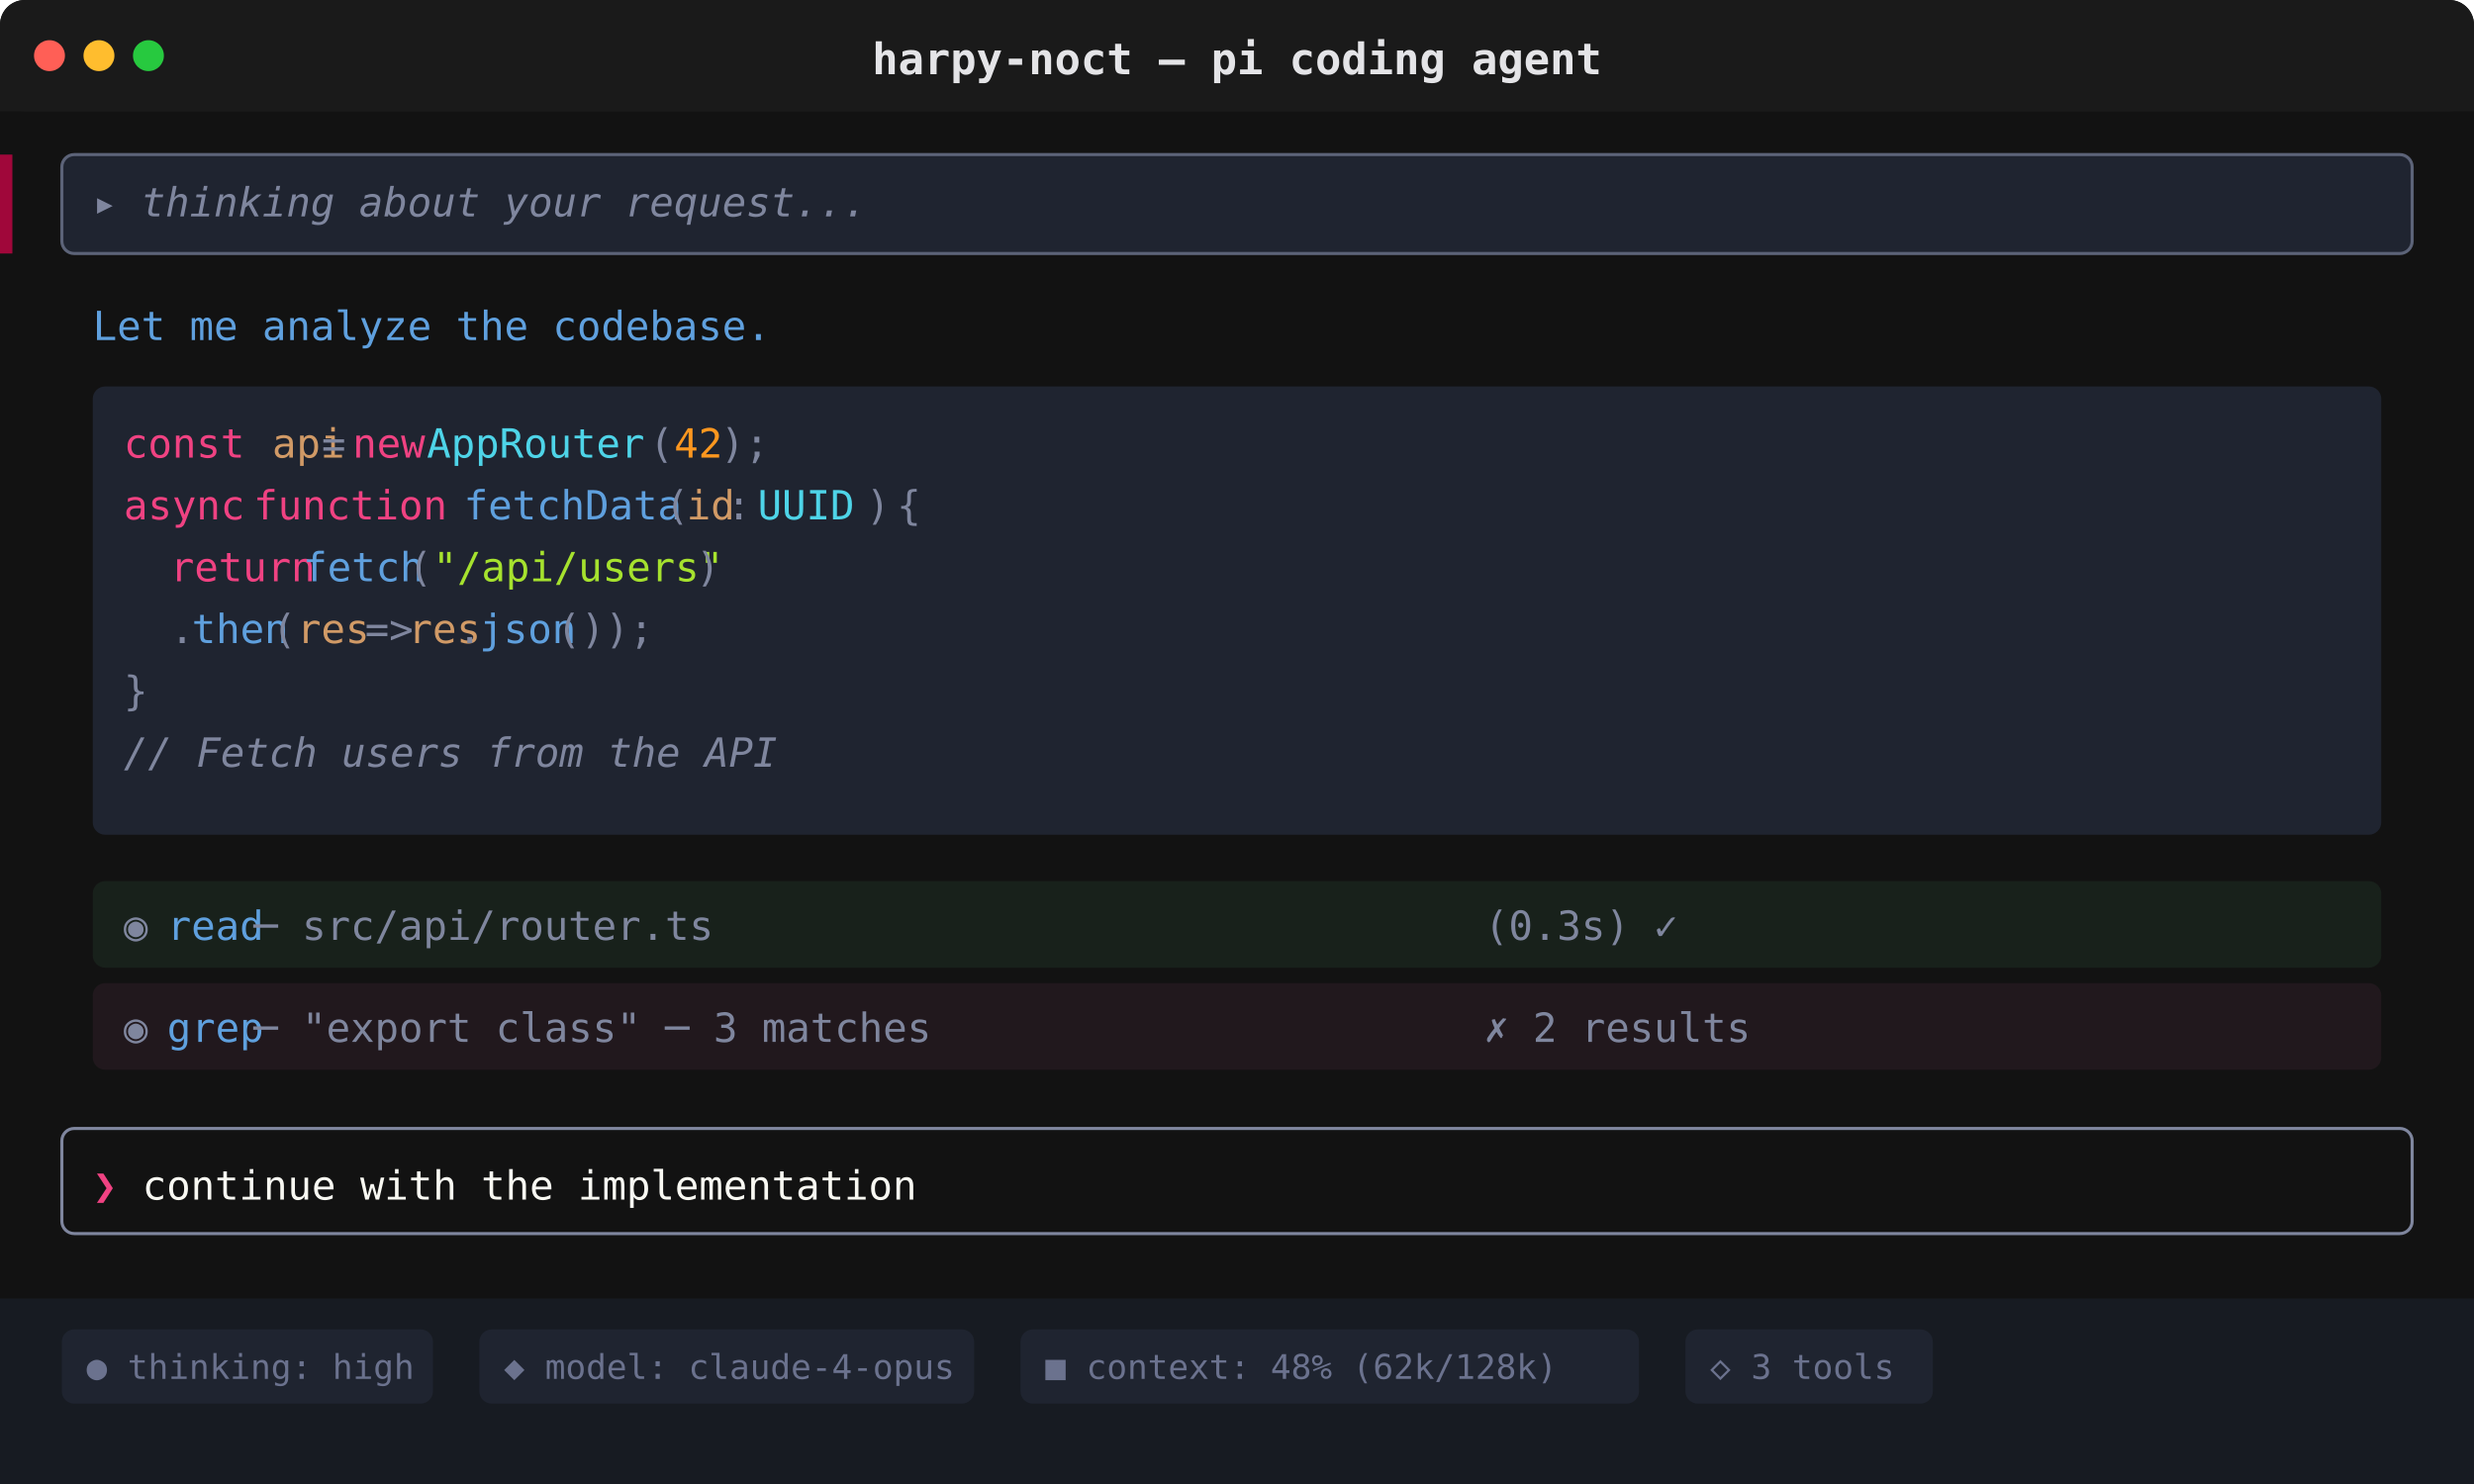
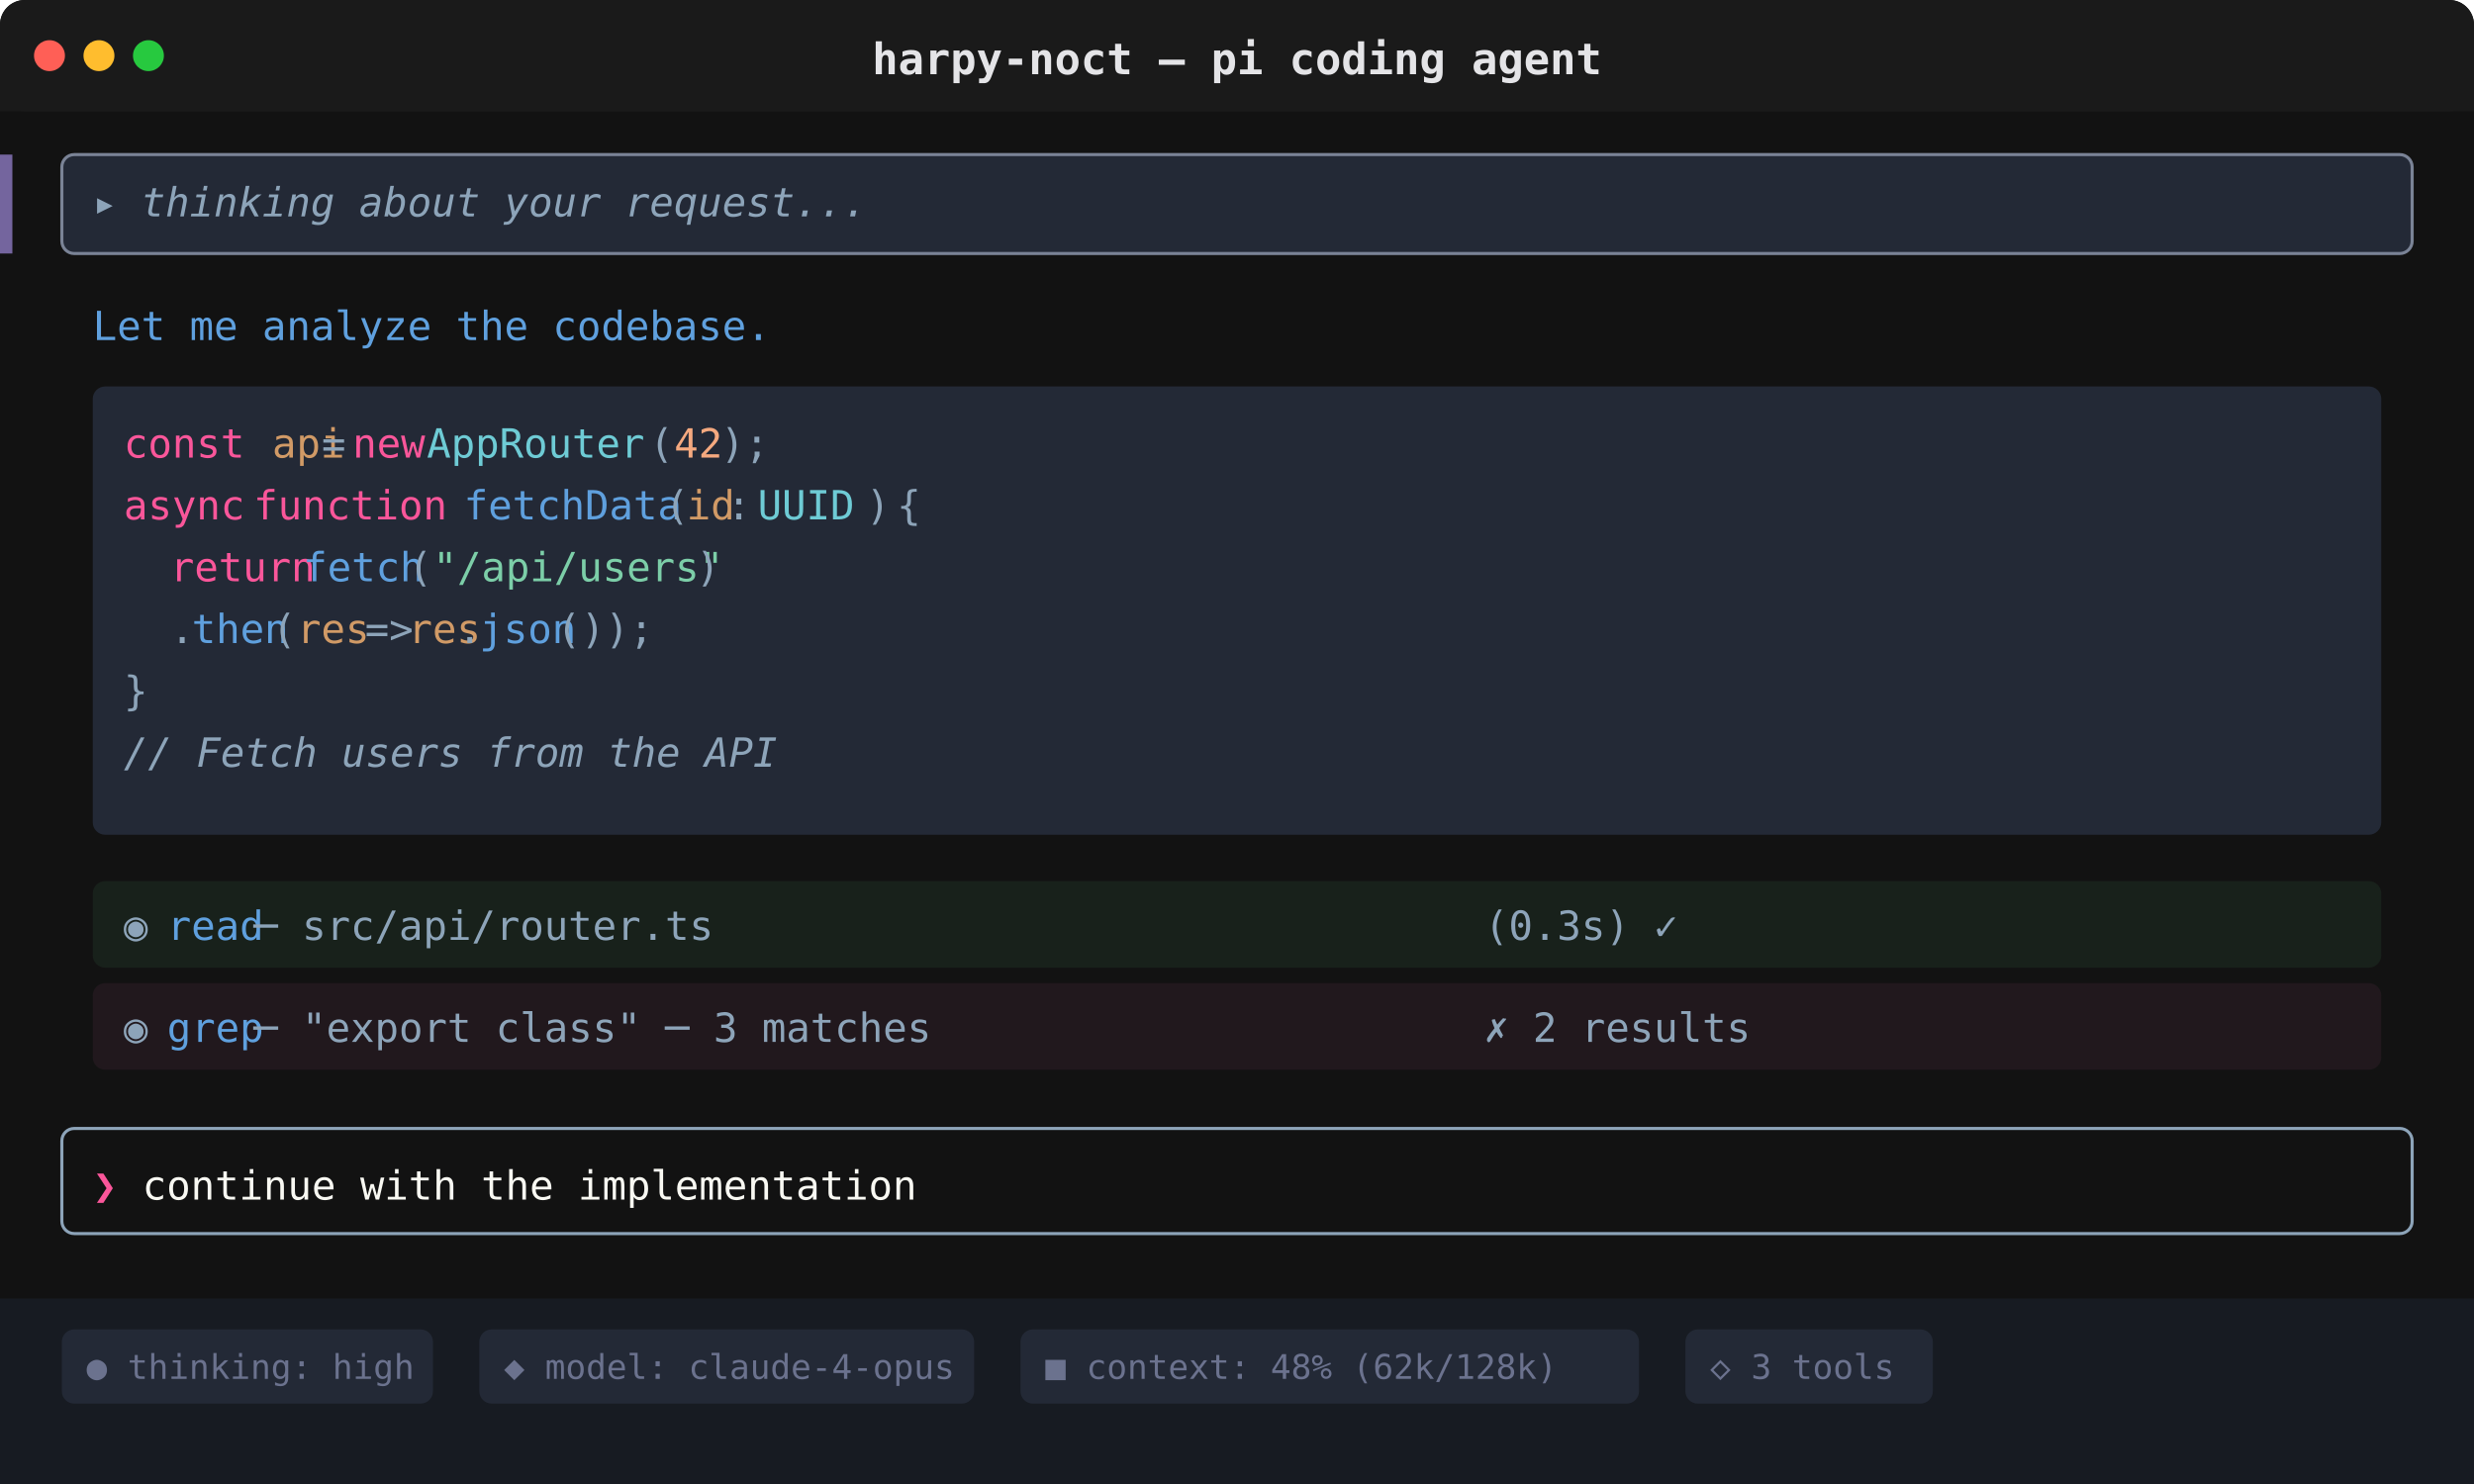
<svg xmlns="http://www.w3.org/2000/svg" viewBox="0 0 800 480" font-family="'SF Mono','Cascadia Code','JetBrains Mono','Fira Code',monospace">
  <defs>
    <style>
      .title { fill: #e4e4e7; font-size: 14px; font-weight: 700; }
-       .prompt { fill: #F04282; font-size: 13px; }
+       .prompt { fill: #FA569A; font-size: 13px; }
      .cmd { fill: #F8F8F2; font-size: 13px; }
-       .comment { fill: #7F869E; font-size: 12px; }
-       .keyword { fill: #F04282; font-size: 13px; }
+       .comment { fill: #8DA4B9; font-size: 12px; }
+       .keyword { fill: #FA569A; font-size: 13px; }
      .func { fill: #5FA0DE; font-size: 13px; }
-       .type { fill: #4ED4E8; font-size: 13px; }
-       .str { fill: #A6E22E; font-size: 13px; }
+       .type { fill: #6ECBD5; font-size: 13px; }
+       .str { fill: #7CCEA8; font-size: 13px; }
      .var { fill: #D19A66; font-size: 13px; }
-       .num { fill: #FD971F; font-size: 13px; }
-       .gray { fill: #7F869E; font-size: 13px; }
+       .num { fill: #F5A97F; font-size: 13px; }
+       .gray { fill: #8DA4B9; font-size: 13px; }
      .label { fill: #6B728E; font-size: 11px; }
      .heading { fill: #9B8BF4; font-size: 14px; font-weight: 700; }
    </style>
  </defs>
  <rect width="800" height="480" fill="#121212" rx="8" />
  <rect x="0" y="0" width="800" height="36" fill="#1A1A1A" rx="8" />
  <rect x="0" y="20" width="800" height="16" fill="#1A1A1A" />
  <circle cx="16" cy="18" r="5" fill="#FF5F56" />
  <circle cx="32" cy="18" r="5" fill="#FFBD2E" />
  <circle cx="48" cy="18" r="5" fill="#27C93F" />
  <text x="400" y="24" text-anchor="middle" class="title">harpy-noct — pi coding agent</text>
-   <rect x="20" y="50" width="760" height="32" rx="4" fill="#1F2430" stroke="#5C6378" stroke-width="1" />
+   <rect x="20" y="50" width="760" height="32" rx="4" fill="#232936" stroke="#7A8396" stroke-width="1" />
  <text x="30" y="70" class="gray" font-style="italic">▸ thinking about your request...</text>
  <text x="30" y="110" class="func">Let me analyze the codebase.</text>
-   <rect x="30" y="125" width="740" height="145" rx="4" fill="#1F2430" />
+   <rect x="30" y="125" width="740" height="145" rx="4" fill="#232936" />
  <text x="40" y="148" class="keyword">const</text>
  <text x="88" y="148" class="var">api</text>
  <text x="104" y="148" class="gray">=</text>
  <text x="114" y="148" class="keyword">new</text>
  <text x="138" y="148" class="type">AppRouter</text>
  <text x="210" y="148" class="gray">(</text>
  <text x="218" y="148" class="num">42</text>
  <text x="233" y="148" class="gray">);</text>
  <text x="40" y="168" class="keyword">async</text>
  <text x="82" y="168" class="keyword">function</text>
  <text x="150" y="168" class="func">fetchData</text>
  <text x="215" y="168" class="gray">(</text>
  <text x="222" y="168" class="var">id</text>
  <text x="235" y="168" class="gray">:</text>
  <text x="245" y="168" class="type">UUID</text>
  <text x="280" y="168" class="gray">)</text>
  <text x="290" y="168" class="gray">{</text>
  <text x="55" y="188" class="keyword">return</text>
  <text x="98" y="188" class="func">fetch</text>
  <text x="132" y="188" class="gray">(</text>
  <text x="140" y="188" class="str">"/api/users"</text>
  <text x="225" y="188" class="gray">)</text>
  <text x="55" y="208" class="gray">  .</text>
  <text x="62" y="208" class="func">then</text>
  <text x="88" y="208" class="gray">(</text>
  <text x="96" y="208" class="var">res</text>
  <text x="118" y="208" class="gray">=&gt;</text>
  <text x="132" y="208" class="var">res</text>
  <text x="148" y="208" class="gray">.</text>
  <text x="155" y="208" class="func">json</text>
  <text x="180" y="208" class="gray">());</text>
  <text x="40" y="228" class="gray">}</text>
  <text x="40" y="248" class="gray" font-style="italic">  // Fetch users from the API</text>
  <rect x="30" y="285" width="740" height="28" rx="4" fill="#18211B" />
  <text x="40" y="304" class="gray">◉</text>
  <text x="54" y="304" class="func">read</text>
  <text x="82" y="304" class="gray">─ src/api/router.ts</text>
  <text x="480" y="304" class="gray" font-size="11px">(0.3s) ✓</text>
  <rect x="30" y="318" width="740" height="28" rx="4" fill="#21181D" />
  <text x="40" y="337" class="gray">◉</text>
  <text x="54" y="337" class="func">grep</text>
  <text x="82" y="337" class="gray">─ "export class" ─ 3 matches</text>
  <text x="480" y="337" class="gray" font-size="11px">✗ 2 results</text>
-   <rect x="20" y="365" width="760" height="34" rx="4" fill="none" stroke="#7F869E" stroke-width="1" />
+   <rect x="20" y="365" width="760" height="34" rx="4" fill="none" stroke="#8DA4B9" stroke-width="1" />
  <text x="30" y="388" class="keyword">❯</text>
  <text x="46" y="388" class="cmd">continue with the implementation</text>
  <rect x="0" y="420" width="800" height="60" fill="#171B22" rx="0" />
  <rect x="0" y="440" width="800" height="40" fill="#171B22" />
-   <rect x="20" y="430" width="120" height="24" rx="4" fill="#1F2430" />
+   <rect x="20" y="430" width="120" height="24" rx="4" fill="#232936" />
  <text x="28" y="446" class="label">● thinking: high</text>
-   <rect x="155" y="430" width="160" height="24" rx="4" fill="#1F2430" />
+   <rect x="155" y="430" width="160" height="24" rx="4" fill="#232936" />
  <text x="163" y="446" class="label">◆ model: claude-4-opus</text>
-   <rect x="330" y="430" width="200" height="24" rx="4" fill="#1F2430" />
+   <rect x="330" y="430" width="200" height="24" rx="4" fill="#232936" />
  <text x="338" y="446" class="label">■ context: 48% (62k/128k)</text>
-   <rect x="545" y="430" width="80" height="24" rx="4" fill="#1F2430" />
+   <rect x="545" y="430" width="80" height="24" rx="4" fill="#232936" />
  <text x="553" y="446" class="label">◇ 3 tools</text>
-   <rect x="0" y="50" width="4" height="32" fill="#FF0055" opacity="0.6" />
+   <rect x="0" y="50" width="4" height="32" fill="#B69CFC" opacity="0.6" />
</svg>
